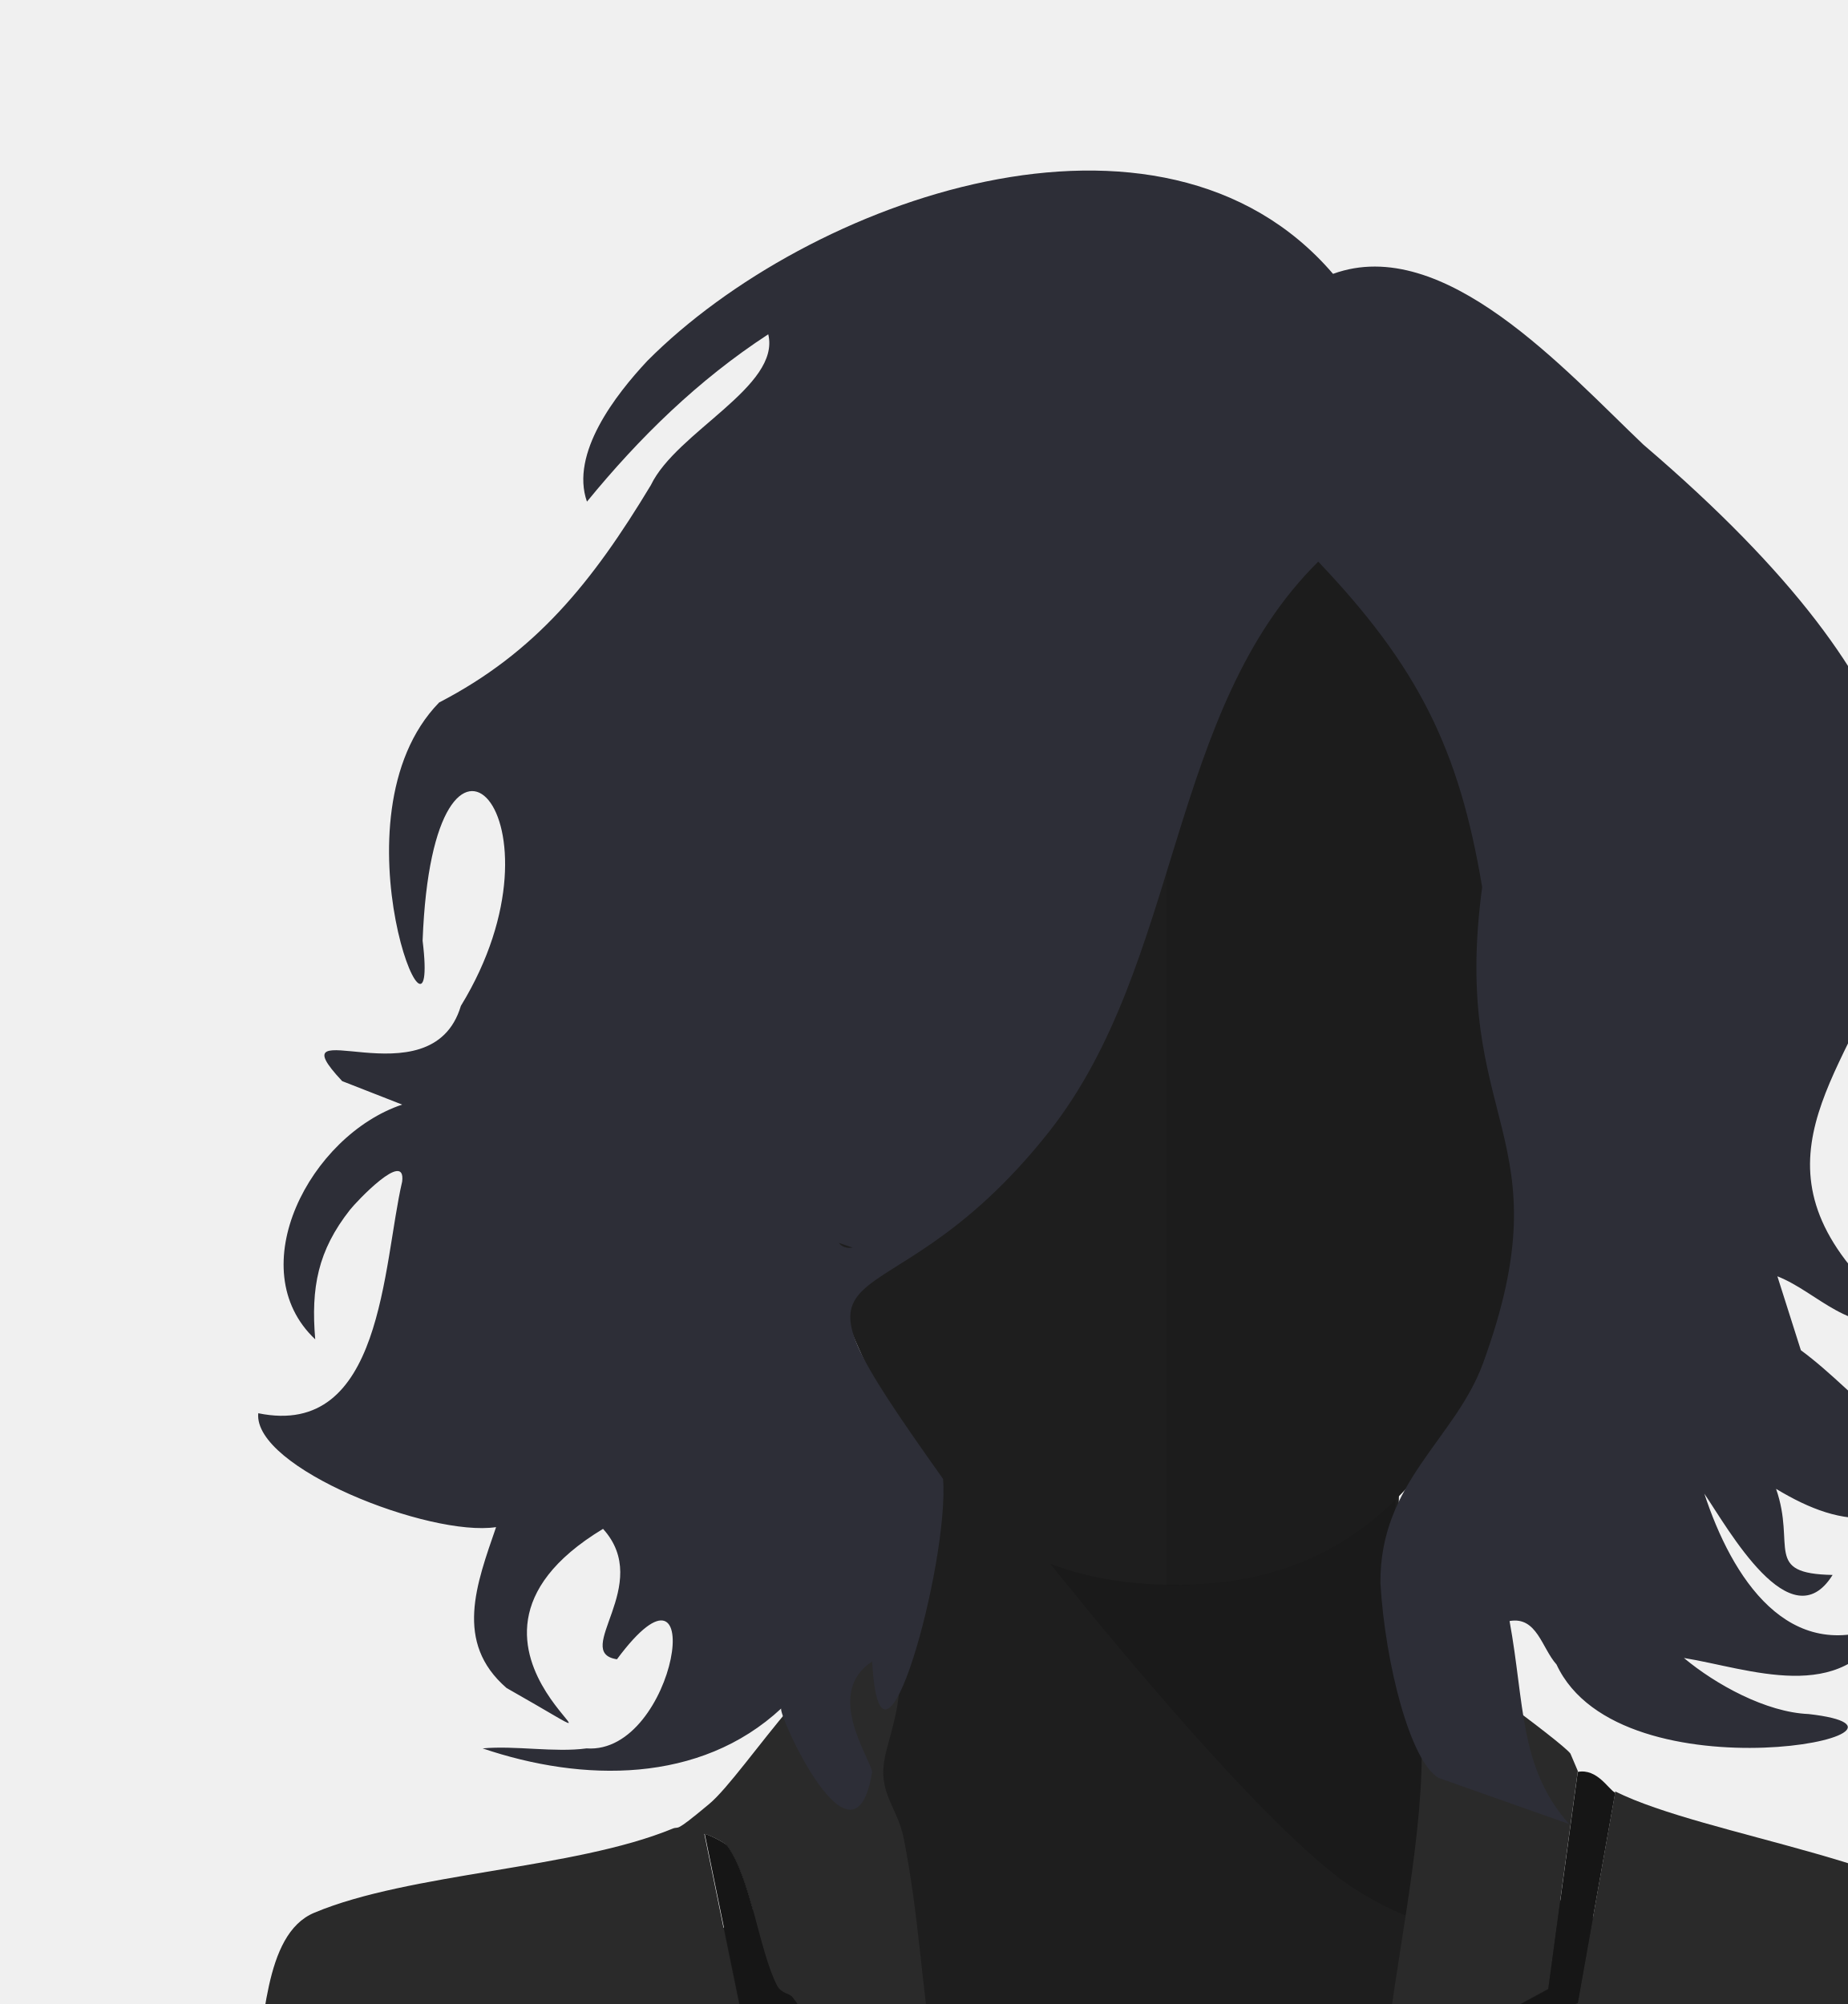
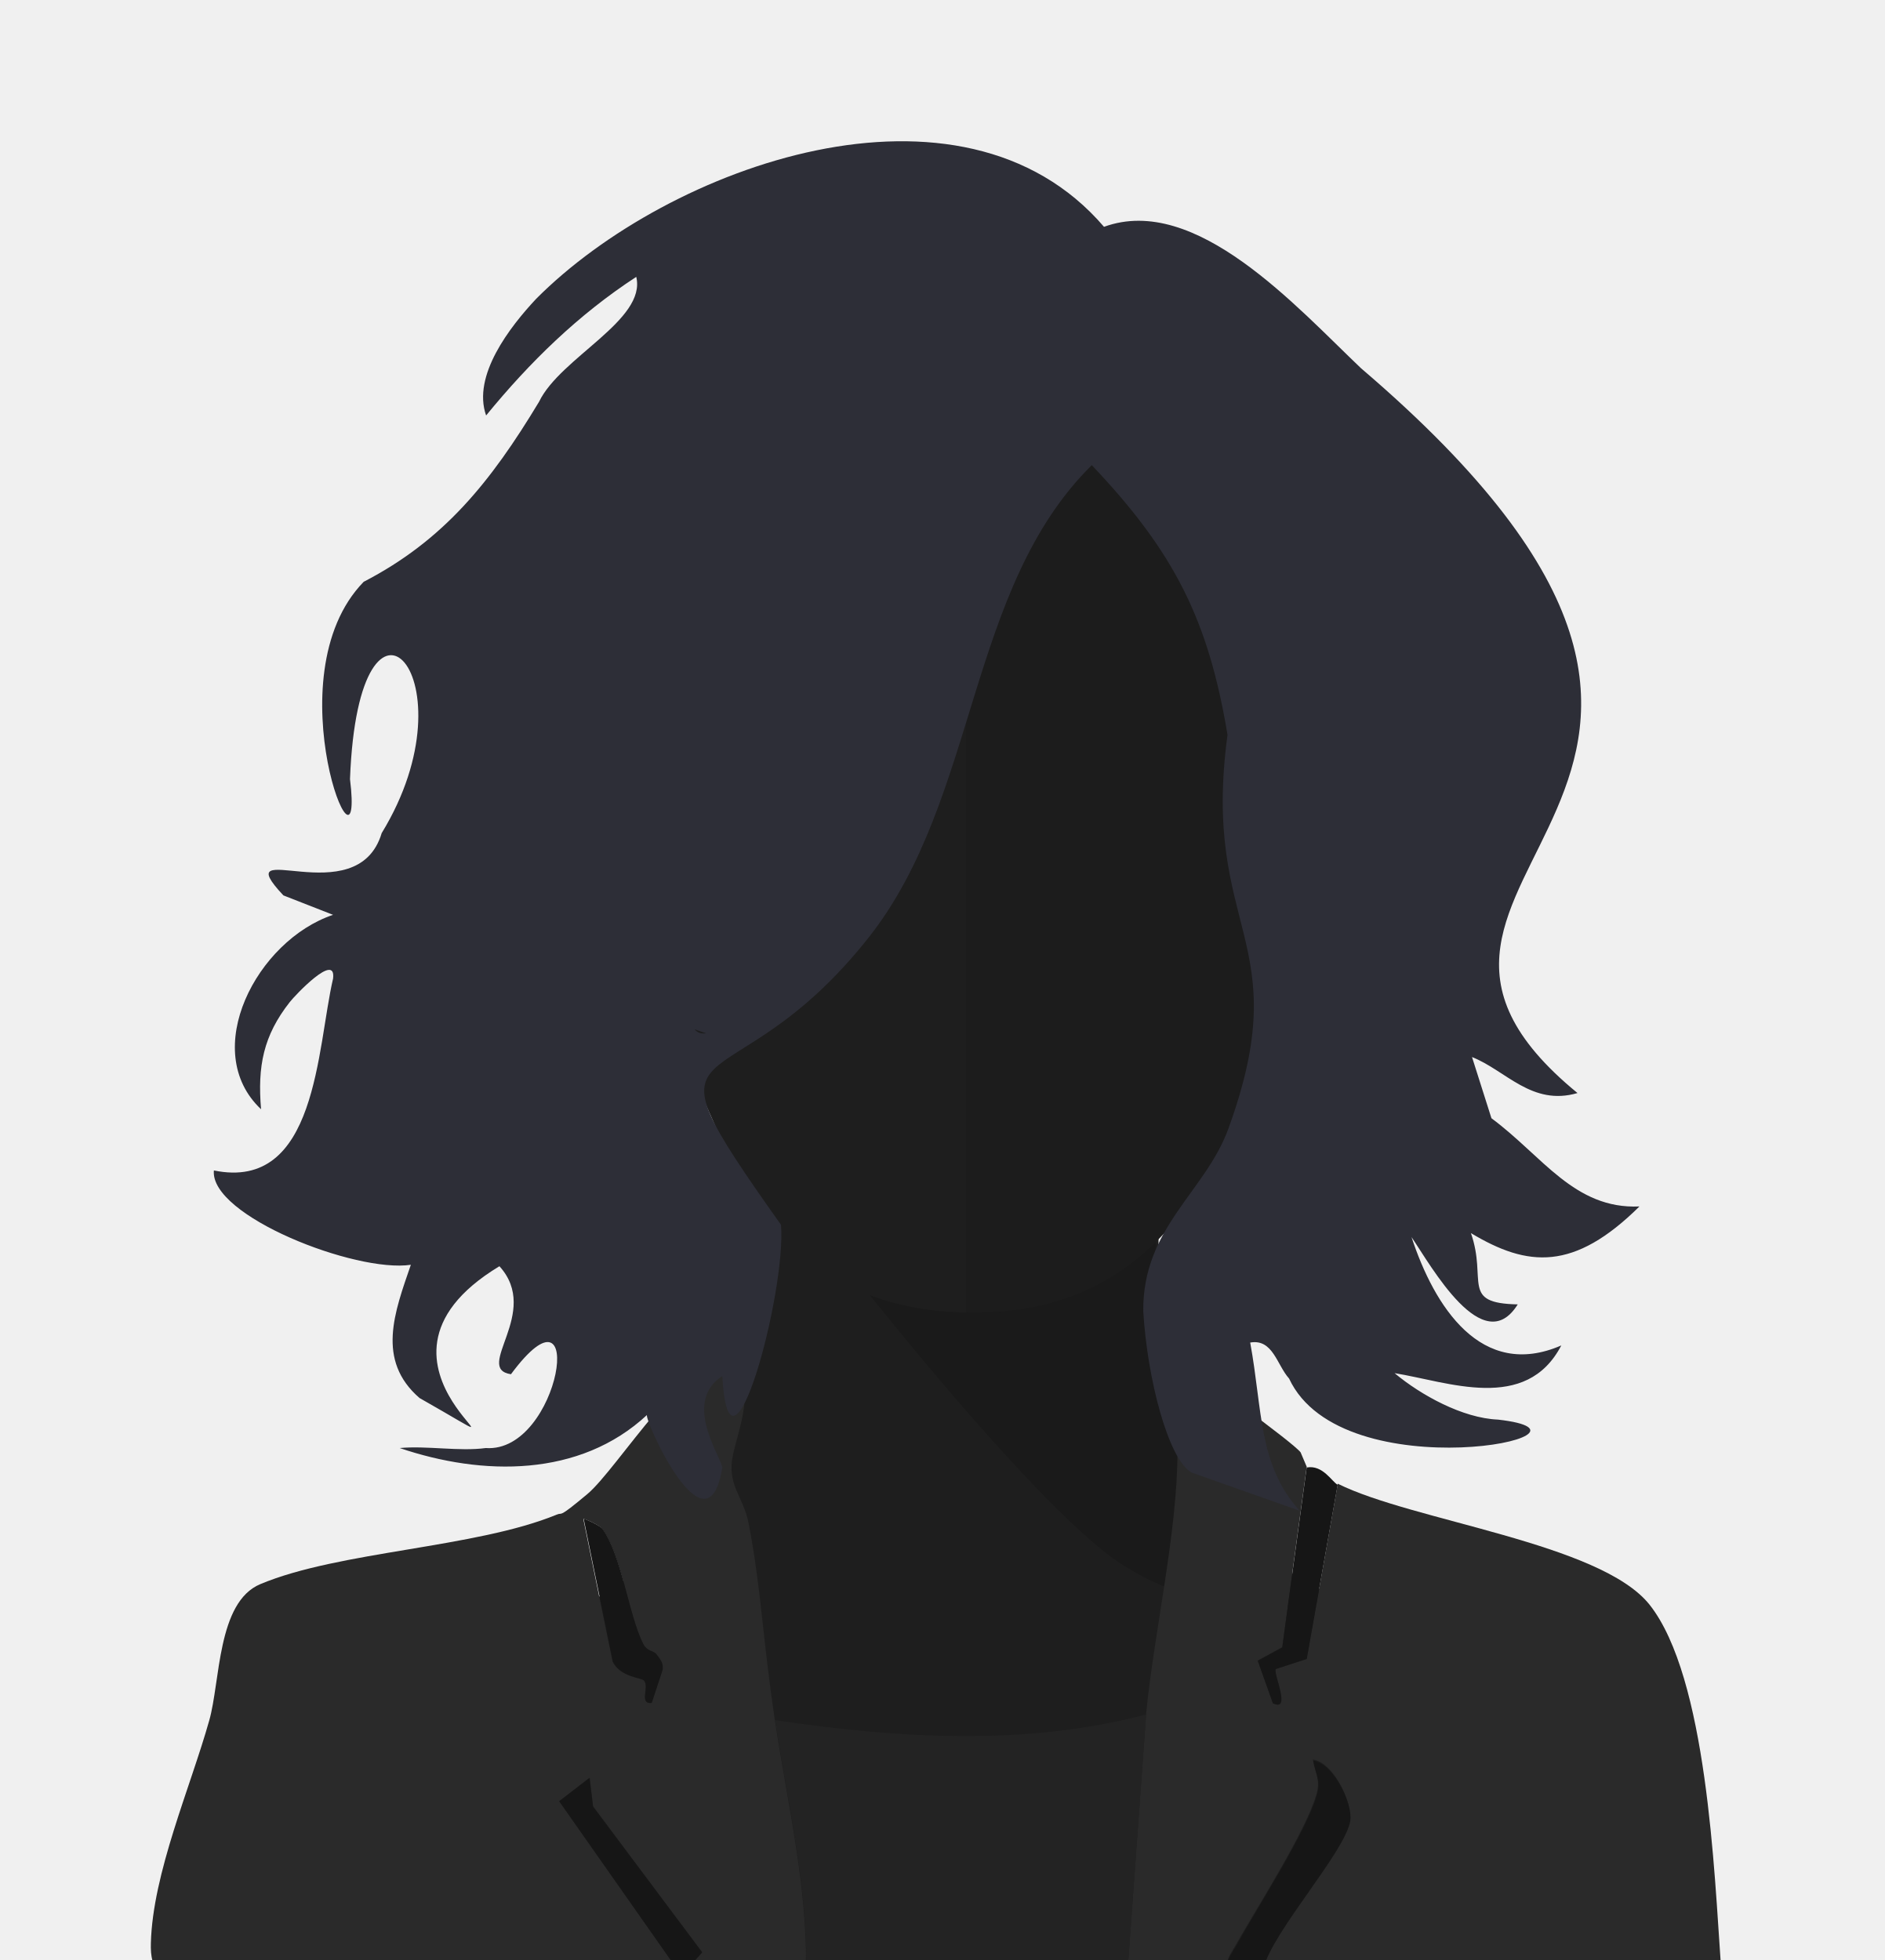
- <svg xmlns="http://www.w3.org/2000/svg" viewBox="0 0 425 461" width="100%" height="100%">
+ <svg xmlns="http://www.w3.org/2000/svg" viewBox="0 0 523.3 544.4" width="100%" height="100%">
  <defs>
    <filter id="tint-1-1e1e1e" color-interpolation-filters="sRGB">
      <feColorMatrix type="matrix" values="                 0.118 0 0 0 0                 0 0.118 0 0 0                 0 0 0.118 0 0                 0 0 0 1 0               " />
    </filter>
    <filter id="tint-2-2a2a2a" color-interpolation-filters="sRGB">
      <feColorMatrix type="matrix" values="                 0.165 0 0 0 0                 0 0.165 0 0 0                 0 0 0.165 0 0                 0 0 0 1 0               " />
    </filter>
    <filter id="tint-3-2d2e37" color-interpolation-filters="sRGB">
      <feColorMatrix type="matrix" values="                 0.176 0 0 0 0                 0 0.18 0 0 0                 0 0 0.216 0 0                 0 0 0 1 0               " />
    </filter>
  </defs>
  <g style="filter: url('#tint-1-1e1e1e'); transform-origin: center top; z-index: 1;">
    <svg id="a" width="523.3" height="544.4" version="1.1" viewBox="0 0 523.3 544.4">
      <defs>
        <style> .l1_st0 { fill: #101822; } .l1_st1 { fill: #fff; } .l1_st2 { fill: none; } .l1_st3, .l1_st4, .l1_st5 { isolation: isolate; } .l1_st4 { fill: #9d9d9d; opacity: .2; } .l1_st4, .l1_st5 { mix-blend-mode: multiply; } .l1_st5 { fill: #a0a0a0; opacity: .4; } .l1_st6 { fill: #8c522b; } .l1_st7 { clip-path: url(#l1_clippath); } </style>
        <clipPath id="l1_clippath">
          <path class="l1_st2" d="M-30.3,259.3v74-74Z" />
        </clipPath>
      </defs>
      <g class="l1_st3">
        <g id="b">
          <g class="l1_st7">
            <path class="l1_st0" d="M-47.5,365.6c5.2-2.4,10.3-5.5,8.6-10" />
          </g>
          <g>
            <path class="l1_st6" d="M422.9,567.9h-.8c.5.4.8,0,.8,0Z" />
            <g>
              <path class="l1_st1" d="M472,524c-5.5-51.7-21.6-56.3-53.7-63.9-26.4-6.2-79.7-24.7-90.1-54.2-12.2-34.8-3.7-98.7-3.7-98.7l-116.9-37.9s7,90.4-6.1,131.6c-21.2,66.4-105.7,52.1-125.4,76-12.5,15.1-17.2,50.7-19.1,74.4,17.2,6.6,36,10.2,55.5,10.2h301.5c21.5,0,41.7-4.3,60.2-12-.5-7.2-1.4-15.6-2.6-25.5h.4Z" />
              <path class="l1_st5" d="M209.4,317.7c17.6,24.9,76.7,100.1,101.7,116.5,23.5,15.5,49.1,12.5,58.3,10.5-19.1-11.2-36.4-26-41.5-39-13.4-34.3-3.7-98.7-3.7-98.7l-55-17.8-60,19c0,3,0,6.3.1,9.5h.1Z" />
              <path class="l1_st1" d="M389.6,187c-6.8.3-11.5,6.4-14.1,11.6,2.6-45.2-6.4-87.1-6.4-87.1-20.5-62.7-159.8-62.7-186.8-19.7-9.2,14.7-17.3,62-17.3,100.9-2.9-4-7.2-7.6-12.7-7.7-11.6-.2-3,25.1,6.2,50.6,4.4,12.2,9,22.4,13.5,26.4,2.7,2.4,5.5,2,7.2,1,19.9,51.1,30.8,99.4,87.2,101.5,58.2,2.4,77-44.6,97.1-105-.3,2.3.5,4,5,3.1,3.3-.5,10.2-5.7,16.9-25.9,9.3-28.1,15.4-50.2,4.1-49.5h0v-.2h.1Z" />
              <path class="l1_st4" d="M385.4,236.5c9.3-28.1,15.4-50.2,4.1-49.5-6.8.3-11.5,6.4-14.1,11.6,2.6-45.2-6.4-87.1-6.4-87.1-10.7-33.3-54.9-48.9-98.2-49.7h-2.5v302.8c56.6,1.2,75.3-45.4,95-105-.3,2.3.5,4,5,3.1,3.3-.5,10.2-5.7,16.9-25.9h0v-.2h.2Z" />
            </g>
            <path class="l1_st2" d="M565.3,415.9c0,80.5-67.6,145.5-150.9,145.5H112.7c-83.4,0-150.9-65.2-150.9-145.5V90.5C-38.2,10,29.4-55,112.7-55h301.5c83.4,0,150.9,65.2,150.9,145.5v325.2h.2v.2h0Z" />
          </g>
        </g>
      </g>
    </svg>
  </g>
  <g style="filter: url('#tint-2-2a2a2a'); transform-origin: center top; z-index: 2;">
    <svg id="a" width="523.3" height="544.4" version="1.1" viewBox="0 0 523.3 544.4">
      <defs>
        <style> .l2_st0 { fill: #d6d6d6; } .l2_st1 { fill: #888; } .l2_st2 { fill: #fefefe; } </style>
      </defs>
      <path class="l2_st2" d="M187.8,546.6l-32.5-46.3,8.5-6.5.9,7.9,30.3,40.5-3.8,4.3c9.5,2.9,22.2,1.6,32.6,1.6.6-23.6-5.1-47-8.6-70.3s-3.8-36.7-7.3-54.7c-1.5-7.7-6.2-10.6-4.3-19.2,1.5-6.9,6.8-19.8-.6-25.9-11.4-3.5-31.4,29.9-39.9,37s-6.6,4.9-8.5,5.7c-22.6,9.3-60.4,10.1-82.3,19.3-12,5-11.1,27.1-14.2,37.9-5.2,18.5-15.7,42.4-16.2,61.8-.1,3.6.3,6.7,3.3,9.3,28.3,1.1,56.8,1.2,85.1.8,18.4-.2,39.4-1.9,57.5-3.3ZM182,459.2c1.1,1.5,2.3,2.7,1.9,4.7l-3,9.1c-3.5.3-.6-4.2-2-6.1s-6.5-.8-8.8-5.4l-8.1-39.6c.2-.2,4.6,1.8,5.2,2.7,5.4,7.4,7.3,24,11.4,32.1s2.9,2,3.3,2.5Z" />
      <path class="l2_st2" d="M371.5,412.3l-8.6,48.4-8.6,2.8c-.9,1.1,4.4,12.1-.8,9.5l-4.2-11.8,6.8-3.7,6.8-50.1-1.7-4c-1.9-2.6-29.7-22.9-33.5-24.8-2.1-1-3.3-2.2-6-1.6-3.5,9.9,5.3,18.3,5.3,26.3,0,22.3-6.5,50.1-8.7,72.7l-5.2,71.9c9.1,0,18.3,0,27.5,0-.5-3.3,1.2-5.2,2.7-7.9,5.9-10.4,19.4-31.4,22.3-41.7,1.2-4.2-.4-5.8-1-9.6,5.8.8,11,12,10.3,16.7-1.3,8.5-21.2,30.4-24.1,40.9,41.5,4.5,83.8,3.6,125.5,2.5l1.6-3.3c-1.8-25.1-3.8-79.6-19.8-99.8-13.7-17.2-65.8-23.2-86.6-33.6Z" />
      <path class="l2_st0" d="M313.1,548.1l5.2-71.9c-33.6,8.9-69,6.6-103,1.6,3.5,23.3,9.2,46.7,8.6,70.3,28.8-.1,60.4,0,89.3,0Z" />
      <path class="l2_st1" d="M350.9,546.6c2.8-10.5,22.8-32.4,24.1-40.9.7-4.6-4.5-15.8-10.3-16.7.6,3.8,2.2,5.4,1,9.6-2.9,10.2-16.5,31.2-22.3,41.7-1.5,2.6-3.2,4.6-2.7,7.9,3.2,0,4.8,3.6,10.3-1.6Z" />
      <path class="l2_st1" d="M362.9,407.5l-6.8,50.1-6.8,3.7,4.2,11.8c5.3,2.6,0-8.4.8-9.5l8.6-2.8,8.6-48.4c-1.6-.8-4.1-5.6-8.6-4.8Z" />
      <polygon class="l2_st1" points="191.2 546.6 195 542.3 164.7 501.8 163.7 493.8 155.3 500.3 187.8 546.6 191.2 546.6" />
      <path class="l2_st1" d="M182,459.2c-.4-.6-2.3-.6-3.3-2.5-4.1-8-6-24.7-11.4-32.1-.7-.9-5.1-2.9-5.2-2.7l8.1,39.6c2.3,4.6,8.1,4.4,8.8,5.4,1.3,2-1.5,6.5,2,6.1l3-9.1c.4-2.1-.8-3.2-1.9-4.7Z" />
    </svg>
  </g>
  <g style="filter: url('#tint-3-2d2e37'); transform-origin: center top; z-index: 3;">
    <svg id="a" width="523.3" height="544.4" version="1.1" viewBox="0 0 523.3 544.4">
      <defs>
        <style> .l3_st0 { fill: #101822; } .l3_st1 { fill: #fff; } .l3_st2 { fill: none; } .l3_st3 { isolation: isolate; } .l3_st4 { fill: #8c522b; } .l3_st5 { clip-path: url(#l3_clippath); } </style>
        <clipPath id="l3_clippath">
          <path class="l3_st2" d="M-30.3,259.3v74-74Z" />
        </clipPath>
      </defs>
      <g class="l3_st3">
        <g id="b">
          <g class="l3_st5">
            <path class="l3_st0" d="M-47.5,365.6c5.2-2.4,10.3-5.5,8.6-10" />
          </g>
          <g>
            <path class="l3_st4" d="M422.9,567.9h-.8c.5.4.8,0,.8,0Z" />
            <path class="l3_st2" d="M565.3,415.9c0,80.5-67.6,145.5-150.9,145.5H112.7c-83.4,0-150.9-65.2-150.9-145.5V90.5C-38.2,10,29.4-55,112.7-55h301.5c83.4,0,150.9,65.2,150.9,145.5v325.2h.2v.2h0Z" />
          </g>
        </g>
      </g>
      <path class="l3_st1" d="M408.8,293.6c9.4,3.7,16.6,13.7,29.3,10-75.2-61.6,79.9-81.7-60.1-201.3-17.9-17-45.9-48.6-71.4-39.3-39.6-46.2-120.8-17.1-157.7,20-7.3,7.8-17.8,21.3-13.9,32.4,12.1-14.8,25.6-28,41.7-38.5,2.9,12-21.1,22.4-27,34.7-13.5,22.4-26.5,38.5-48.7,50-25.8,26.5.4,88.9-3.8,54.8,2.4-63.2,35.1-28,8.8,15-6.8,22.8-43.5,0-27.3,17.3l13.8,5.4c-21.2,7.1-37.2,37.8-20,54-1-11.9.6-20.4,8-29.8,1.4-1.8,12.9-14,12-6.5-4.5,19.3-4.4,59.2-33.1,53.3-1.2,12.6,39.4,28.5,54.7,26.2-4.5,13.1-9.7,26.5,2.4,37,41.1,23.3-24.2-8.6,22.2-36.6,11.7,12.9-7.3,28.4,3.2,30,21.5-29,13.8,22-7,20.5-7.3,1-16.4-.7-23.9,0,23,7.8,50,8.2,68.7-9.2-1.1.7,16.7,40.4,20.9,14.6-.7-3.6-11-18.2,0-25.4,1.9,35.1,17.8-23,16.3-42-42.2-59.4-15.3-29.5,24.5-80,30.3-38.6,27.1-96.7,61.8-131,22.9,24.1,32.4,43,37.7,74.9-7.4,54.8,19.5,56.6.2,109.5-6.4,17.5-23.8,27.4-23.6,50.6,1.1,18.6,6.9,41.1,13.4,44.8l30,10.6c-11.5-12.9-10.2-27.6-13.7-46.7,6.3-1.1,7.4,6.2,10.8,10,14.8,31.8,93.2,15.4,58,11.4-9.8-.4-21.4-6.8-28.7-12.9,14.9,2.4,36.5,11.1,46.3-7.7-22.3,9.7-35.3-10.9-41.6-30.1,5.5,8.1,19.9,34.1,29.5,18.7-16-.3-8.4-6.6-13-19.8,15.8,9.5,28.6,10.6,46.8-7.4-18.1.8-26.9-14-41.1-24.5M192.9,285.9l3.2,1.1c-1.3.2-2.4-.1-3.2-1.1Z" />
    </svg>
  </g>
</svg>
